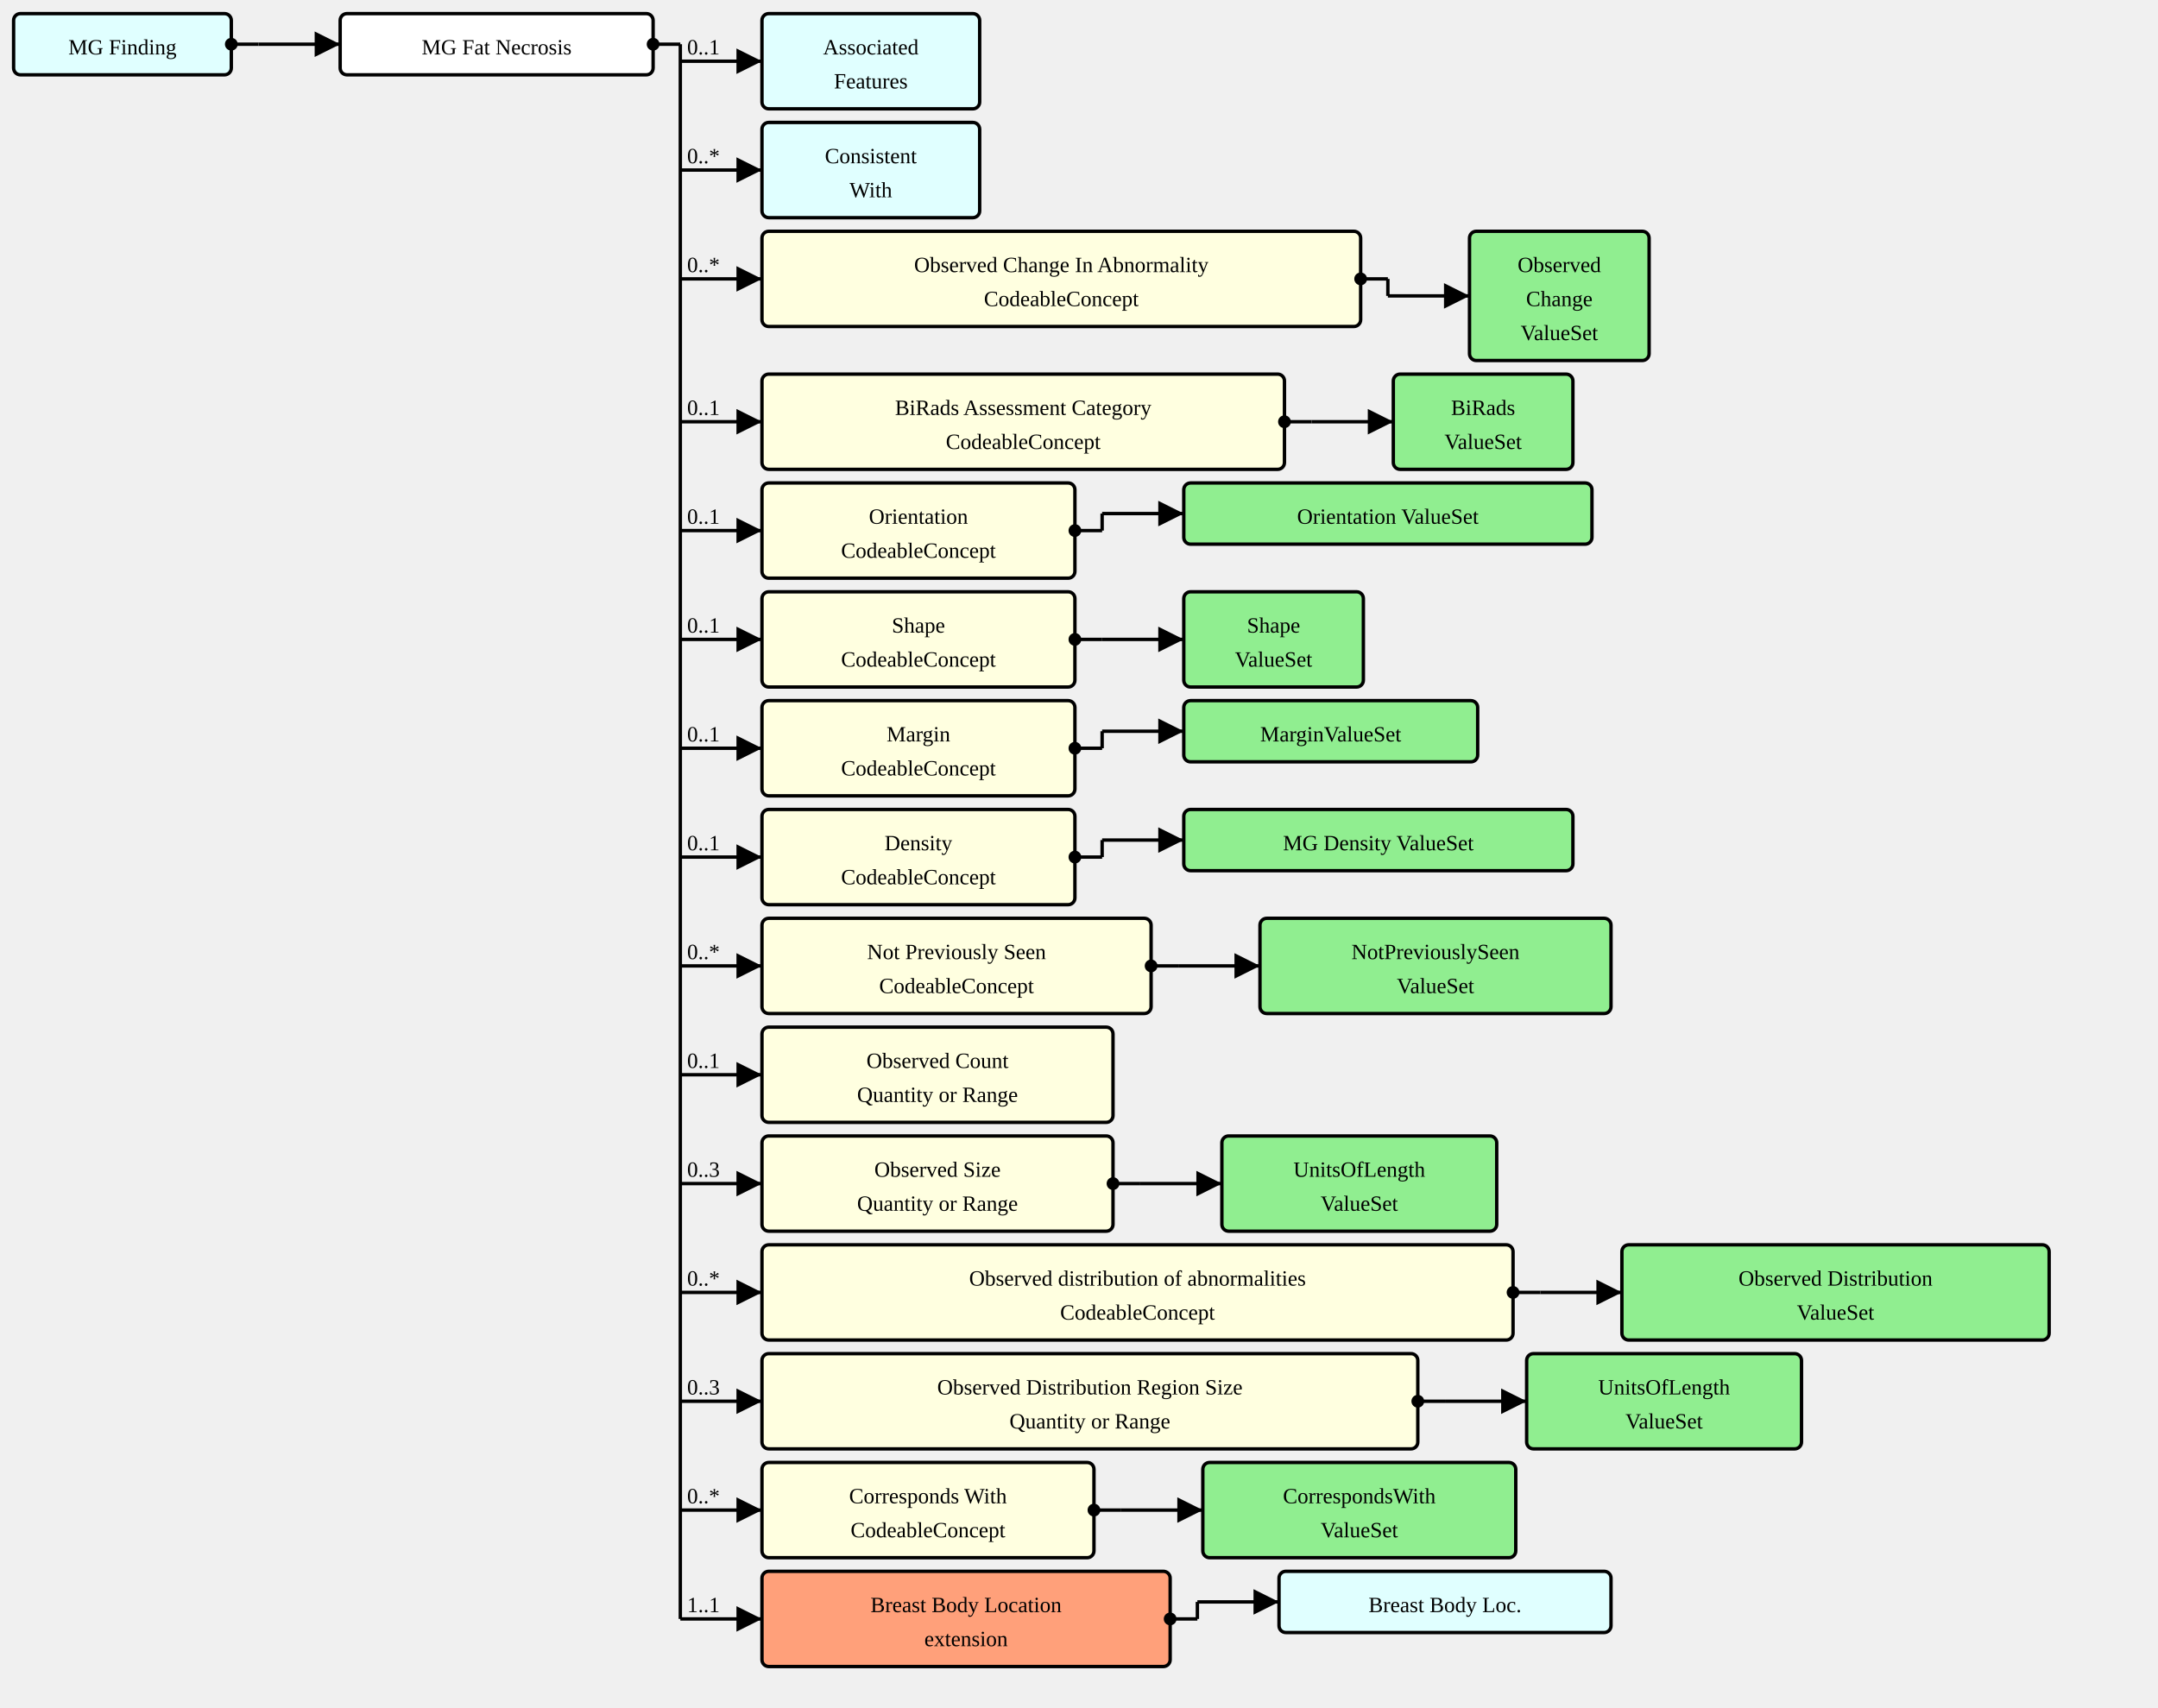
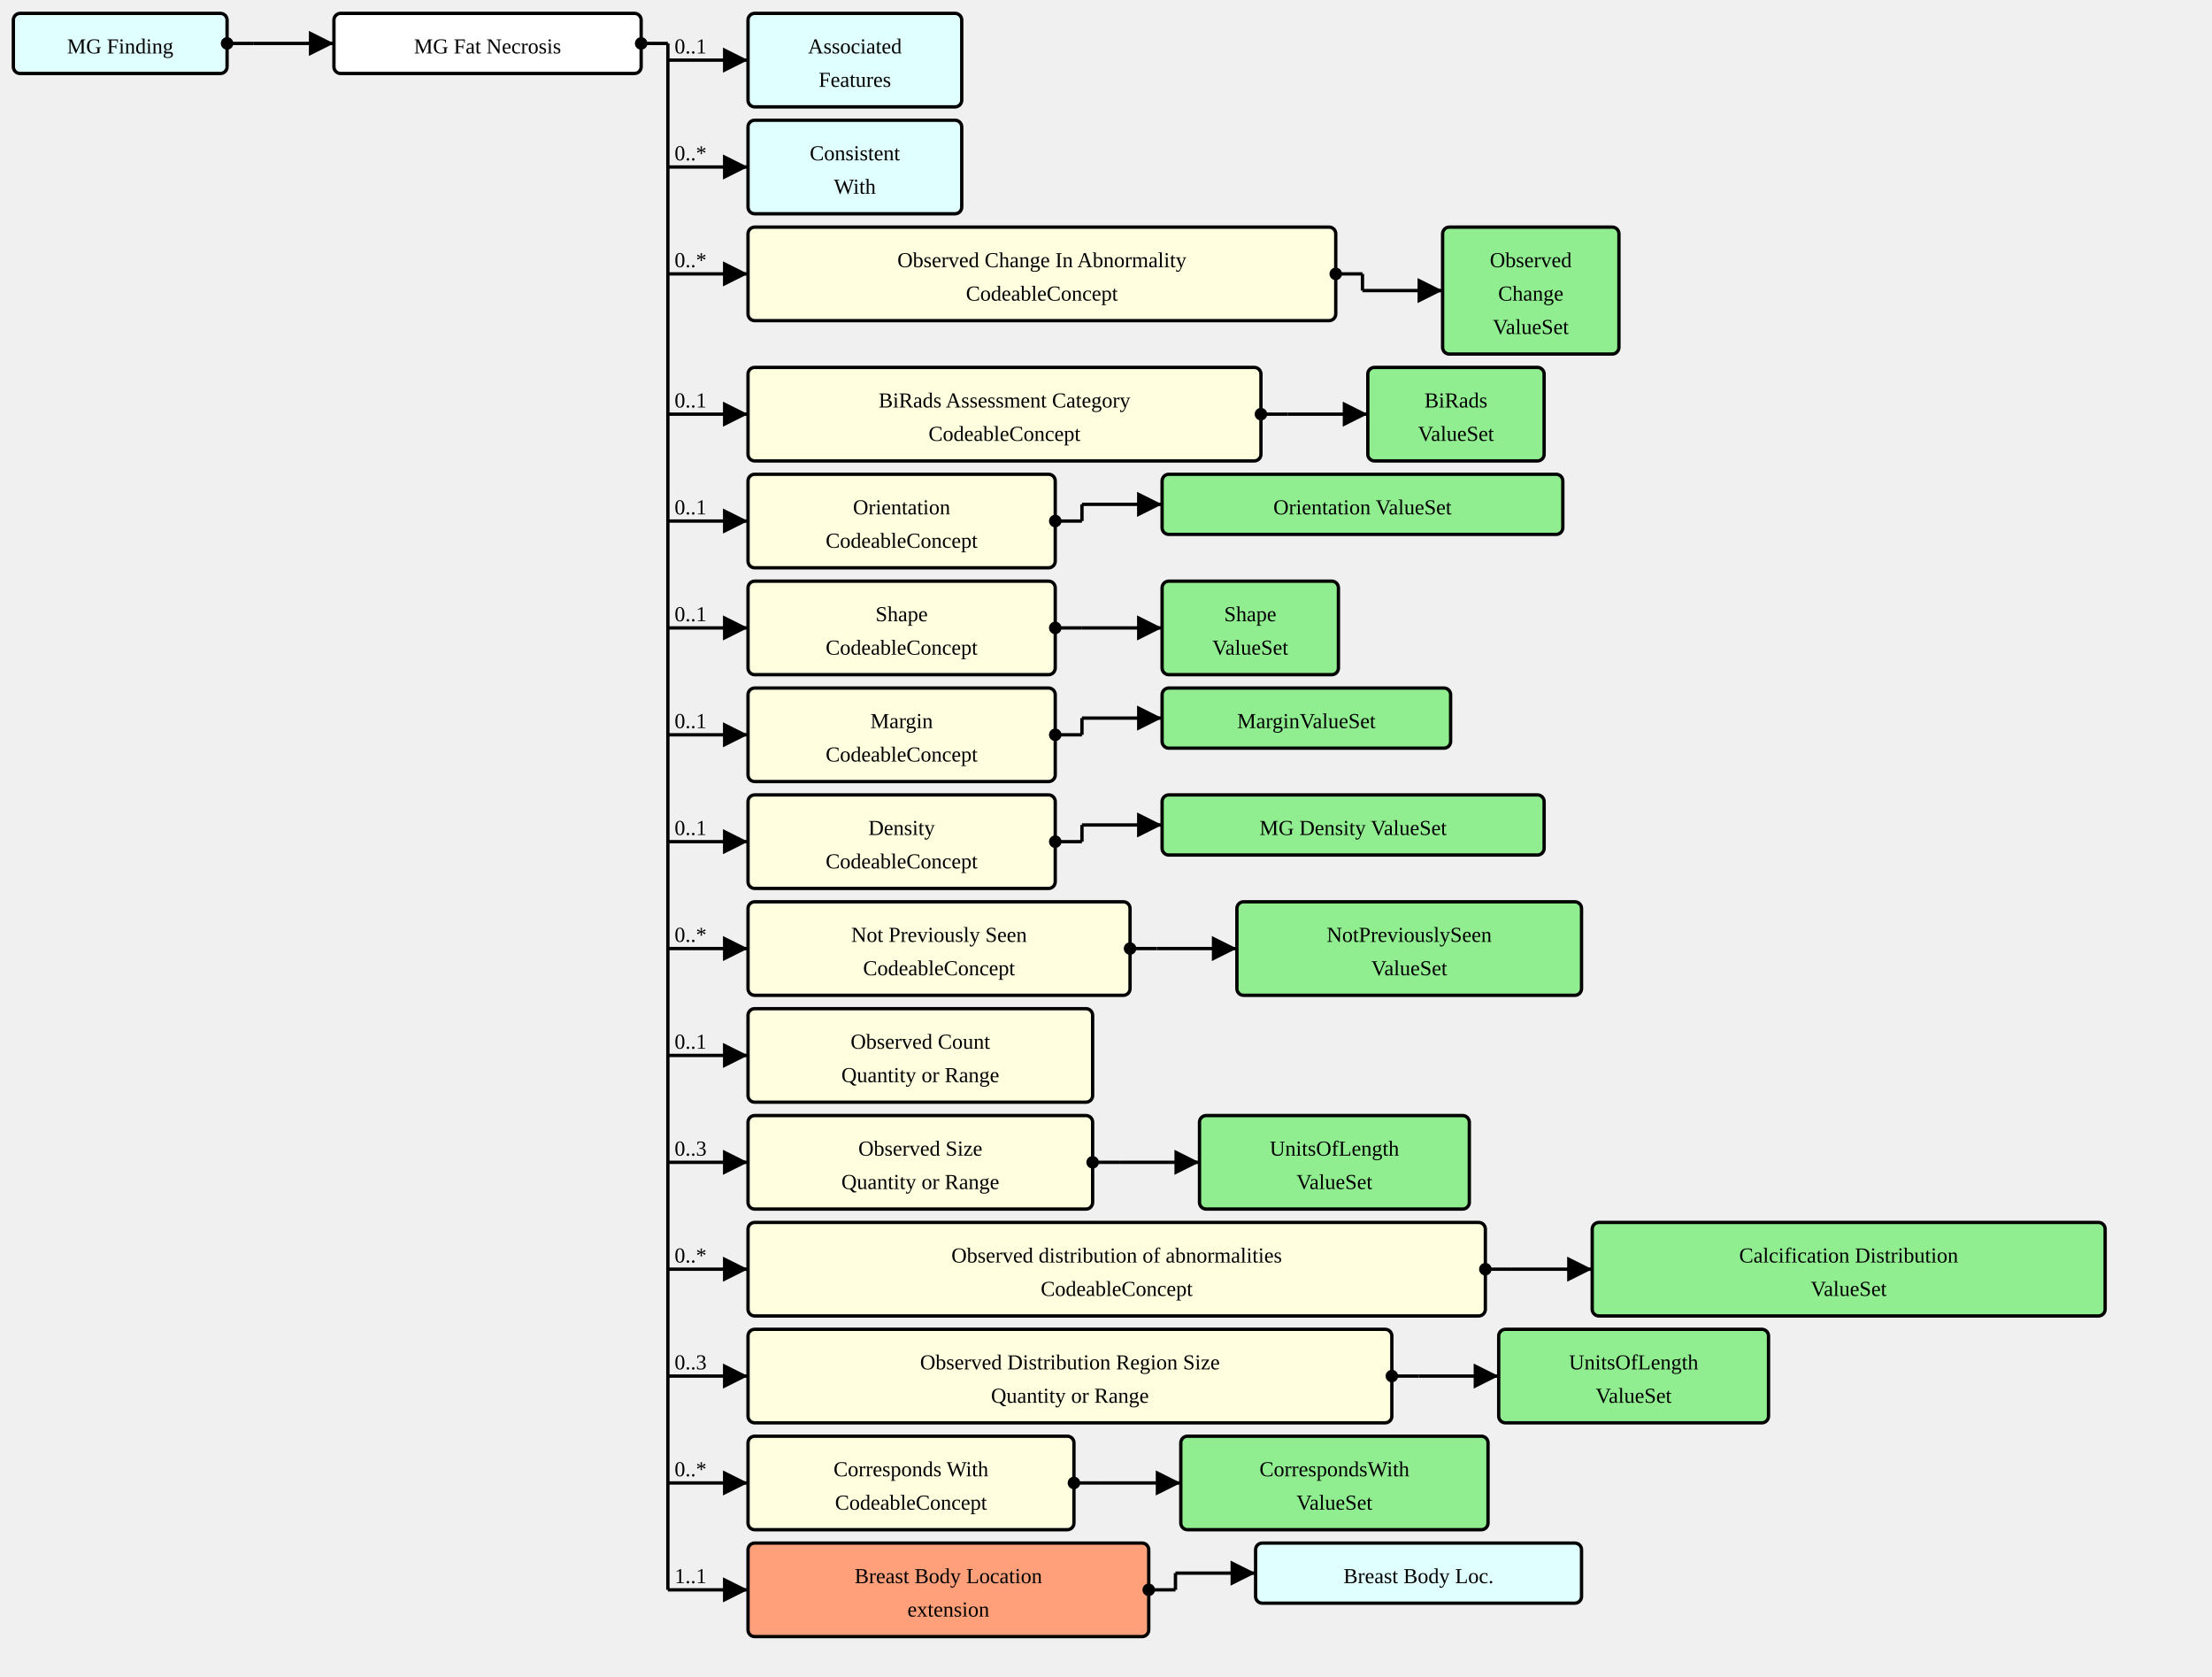
- <svg xmlns="http://www.w3.org/2000/svg" version="1.1" width="1189.5" height="941.25">
+ <svg xmlns="http://www.w3.org/2000/svg" version="1.1" width="1242" height="941.25">
  <defs>
    <marker id="arrowStart" markerWidth="3.75" markerHeight="3.75" markerUnits="px" refX="1.875" refY="1.875">
      <circle fill="Black" stroke-width="0" cx="1.875" cy="1.875" r="1.875" />
    </marker>
    <marker id="arrowEnd" markerWidth="7.5" markerHeight="7.5" markerUnits="px" refX="7.5" refY="3.75">
      <polygon fill="Black" stroke-width="0" points="0 0 7.5 3.75 0 7.5" />
    </marker>
  </defs>
  <g>
    <g transform="translate(7.5 7.5)">
      <a href="./StructureDefinition-MGFinding.html" target="_top">
        <rect fill="LightCyan" stroke="Black" stroke-width="1.875" x="0" y="0" width="120" height="33.75" rx="3.75" ry="3.75" />
      </a>
      <a href="./StructureDefinition-MGFinding.html" target="_top">
        <text x="60" y="22.5" text-anchor="middle">MG Finding</text>
      </a>
    </g>
    <line stroke="Black" stroke-width="1.875" marker-end="url(#arrowEnd)" x1="142.5" y1="24.375" x2="187.5" y2="24.375" />
    <text x="146.25" y="20.625" text-anchor="left" />
    <line stroke="Black" stroke-width="1.875" marker-start="url(#arrowStart)" x1="127.5" y1="24.375" x2="142.5" y2="24.375" />
    <line stroke="Black" stroke-width="1.875" x1="142.5" y1="24.375" x2="142.5" y2="24.375" />
  </g>
  <g>
    <g transform="translate(187.5 7.5)">
      <rect fill="White" stroke="Black" stroke-width="1.875" x="0" y="0" width="172.5" height="33.75" rx="3.75" ry="3.75" />
      <text x="86.25" y="22.5" text-anchor="middle">MG Fat Necrosis</text>
    </g>
    <line stroke="Black" stroke-width="1.875" marker-end="url(#arrowEnd)" x1="375" y1="33.75" x2="420" y2="33.75" />
    <text x="378.75" y="30" text-anchor="left">0..1</text>
    <line stroke="Black" stroke-width="1.875" marker-end="url(#arrowEnd)" x1="375" y1="93.75" x2="420" y2="93.75" />
    <text x="378.75" y="90" text-anchor="left">0..*</text>
    <line stroke="Black" stroke-width="1.875" marker-end="url(#arrowEnd)" x1="375" y1="153.75" x2="420" y2="153.75" />
    <text x="378.75" y="150" text-anchor="left">0..*</text>
    <line stroke="Black" stroke-width="1.875" marker-end="url(#arrowEnd)" x1="375" y1="232.5" x2="420" y2="232.5" />
    <text x="378.75" y="228.75" text-anchor="left">0..1</text>
    <line stroke="Black" stroke-width="1.875" marker-end="url(#arrowEnd)" x1="375" y1="292.5" x2="420" y2="292.5" />
    <text x="378.75" y="288.75" text-anchor="left">0..1</text>
    <line stroke="Black" stroke-width="1.875" marker-end="url(#arrowEnd)" x1="375" y1="352.5" x2="420" y2="352.5" />
    <text x="378.75" y="348.75" text-anchor="left">0..1</text>
    <line stroke="Black" stroke-width="1.875" marker-end="url(#arrowEnd)" x1="375" y1="412.5" x2="420" y2="412.5" />
    <text x="378.75" y="408.75" text-anchor="left">0..1</text>
    <line stroke="Black" stroke-width="1.875" marker-end="url(#arrowEnd)" x1="375" y1="472.5" x2="420" y2="472.5" />
    <text x="378.75" y="468.75" text-anchor="left">0..1</text>
    <line stroke="Black" stroke-width="1.875" marker-end="url(#arrowEnd)" x1="375" y1="532.5" x2="420" y2="532.5" />
    <text x="378.75" y="528.75" text-anchor="left">0..*</text>
    <line stroke="Black" stroke-width="1.875" marker-end="url(#arrowEnd)" x1="375" y1="592.5" x2="420" y2="592.5" />
    <text x="378.75" y="588.75" text-anchor="left">0..1</text>
    <line stroke="Black" stroke-width="1.875" marker-end="url(#arrowEnd)" x1="375" y1="652.5" x2="420" y2="652.5" />
    <text x="378.75" y="648.75" text-anchor="left">0..3</text>
    <line stroke="Black" stroke-width="1.875" marker-end="url(#arrowEnd)" x1="375" y1="712.5" x2="420" y2="712.5" />
    <text x="378.75" y="708.75" text-anchor="left">0..*</text>
    <line stroke="Black" stroke-width="1.875" marker-end="url(#arrowEnd)" x1="375" y1="772.5" x2="420" y2="772.5" />
    <text x="378.75" y="768.75" text-anchor="left">0..3</text>
    <line stroke="Black" stroke-width="1.875" marker-end="url(#arrowEnd)" x1="375" y1="832.5" x2="420" y2="832.5" />
    <text x="378.75" y="828.75" text-anchor="left">0..*</text>
    <line stroke="Black" stroke-width="1.875" marker-end="url(#arrowEnd)" x1="375" y1="892.5" x2="420" y2="892.5" />
    <text x="378.75" y="888.75" text-anchor="left">1..1</text>
    <line stroke="Black" stroke-width="1.875" marker-start="url(#arrowStart)" x1="360" y1="24.375" x2="375" y2="24.375" />
    <line stroke="Black" stroke-width="1.875" x1="375" y1="24.375" x2="375" y2="892.5" />
  </g>
  <g>
    <g transform="translate(420 7.5)">
      <a href="./StructureDefinition-AssociatedFeatures.html" target="_top">
        <rect fill="LightCyan" stroke="Black" stroke-width="1.875" x="0" y="0" width="120" height="52.5" rx="3.75" ry="3.75" />
      </a>
      <a href="./StructureDefinition-AssociatedFeatures.html" target="_top">
        <text x="60" y="22.5" text-anchor="middle">Associated</text>
      </a>
      <a href="./StructureDefinition-AssociatedFeatures.html" target="_top">
        <text x="60" y="41.25" text-anchor="middle">Features</text>
      </a>
    </g>
  </g>
  <g>
    <g transform="translate(420 67.5)">
      <a href="./StructureDefinition-ConsistentWith.html" target="_top">
        <rect fill="LightCyan" stroke="Black" stroke-width="1.875" x="0" y="0" width="120" height="52.5" rx="3.75" ry="3.75" />
      </a>
      <a href="./StructureDefinition-ConsistentWith.html" target="_top">
        <text x="60" y="22.5" text-anchor="middle">Consistent</text>
      </a>
      <a href="./StructureDefinition-ConsistentWith.html" target="_top">
        <text x="60" y="41.25" text-anchor="middle">With</text>
      </a>
    </g>
  </g>
  <g>
    <g transform="translate(420 127.5)">
      <a href="StructureDefinition-MGAbnormalityFatNecrosis-definitions.html#Observation.component:obsChanges" target="_top">
        <rect fill="LightYellow" stroke="Black" stroke-width="1.875" x="0" y="0" width="330" height="52.5" rx="3.75" ry="3.75" />
      </a>
      <a href="StructureDefinition-MGAbnormalityFatNecrosis-definitions.html#Observation.component:obsChanges" target="_top">
        <text x="165" y="22.5" text-anchor="middle">Observed Change In Abnormality</text>
      </a>
      <a href="StructureDefinition-MGAbnormalityFatNecrosis-definitions.html#Observation.component:obsChanges" target="_top">
        <text x="165" y="41.25" text-anchor="middle">CodeableConcept</text>
      </a>
    </g>
    <line stroke="Black" stroke-width="1.875" marker-end="url(#arrowEnd)" x1="765" y1="163.125" x2="810" y2="163.125" />
    <line stroke="Black" stroke-width="1.875" marker-start="url(#arrowStart)" x1="750" y1="153.75" x2="765" y2="153.75" />
    <line stroke="Black" stroke-width="1.875" x1="765" y1="153.75" x2="765" y2="163.125" />
  </g>
  <g>
    <g transform="translate(810 127.5)">
      <a href="./ValueSet-ObservedChangesVS.html" target="_top">
        <rect fill="LightGreen" stroke="Black" stroke-width="1.875" x="0" y="0" width="99" height="71.25" rx="3.75" ry="3.75" />
      </a>
      <a href="./ValueSet-ObservedChangesVS.html" target="_top">
        <text x="49.5" y="22.5" text-anchor="middle">Observed</text>
      </a>
      <a href="./ValueSet-ObservedChangesVS.html" target="_top">
        <text x="49.5" y="41.25" text-anchor="middle">Change</text>
      </a>
      <a href="./ValueSet-ObservedChangesVS.html" target="_top">
        <text x="49.5" y="60" text-anchor="middle">ValueSet</text>
      </a>
    </g>
  </g>
  <g>
    <g transform="translate(420 206.25)">
      <a href="StructureDefinition-MGAbnormalityFatNecrosis-definitions.html#Observation.component:biRadsAssessmentCategory" target="_top">
        <rect fill="LightYellow" stroke="Black" stroke-width="1.875" x="0" y="0" width="288" height="52.5" rx="3.75" ry="3.75" />
      </a>
      <a href="StructureDefinition-MGAbnormalityFatNecrosis-definitions.html#Observation.component:biRadsAssessmentCategory" target="_top">
        <text x="144" y="22.5" text-anchor="middle">BiRads Assessment Category</text>
      </a>
      <a href="StructureDefinition-MGAbnormalityFatNecrosis-definitions.html#Observation.component:biRadsAssessmentCategory" target="_top">
        <text x="144" y="41.25" text-anchor="middle">CodeableConcept</text>
      </a>
    </g>
    <line stroke="Black" stroke-width="1.875" marker-end="url(#arrowEnd)" x1="723" y1="232.5" x2="768" y2="232.5" />
    <line stroke="Black" stroke-width="1.875" marker-start="url(#arrowStart)" x1="708" y1="232.5" x2="723" y2="232.5" />
    <line stroke="Black" stroke-width="1.875" x1="723" y1="232.5" x2="723" y2="232.5" />
  </g>
  <g>
    <g transform="translate(767.9999 206.25)">
      <a href="./ValueSet-BiRadsAssessmentCategoriesVS.html" target="_top">
        <rect fill="LightGreen" stroke="Black" stroke-width="1.875" x="0" y="0" width="99" height="52.5" rx="3.75" ry="3.75" />
      </a>
      <a href="./ValueSet-BiRadsAssessmentCategoriesVS.html" target="_top">
        <text x="49.5" y="22.5" text-anchor="middle">BiRads</text>
      </a>
      <a href="./ValueSet-BiRadsAssessmentCategoriesVS.html" target="_top">
        <text x="49.5" y="41.25" text-anchor="middle">ValueSet</text>
      </a>
    </g>
  </g>
  <g>
    <g transform="translate(420 266.25)">
      <a href="StructureDefinition-MGAbnormalityFatNecrosis-definitions.html#Observation.component:orientation" target="_top">
        <rect fill="LightYellow" stroke="Black" stroke-width="1.875" x="0" y="0" width="172.5" height="52.5" rx="3.75" ry="3.75" />
      </a>
      <a href="StructureDefinition-MGAbnormalityFatNecrosis-definitions.html#Observation.component:orientation" target="_top">
        <text x="86.25" y="22.5" text-anchor="middle">Orientation</text>
      </a>
      <a href="StructureDefinition-MGAbnormalityFatNecrosis-definitions.html#Observation.component:orientation" target="_top">
        <text x="86.25" y="41.25" text-anchor="middle">CodeableConcept</text>
      </a>
    </g>
    <line stroke="Black" stroke-width="1.875" marker-end="url(#arrowEnd)" x1="607.5" y1="283.125" x2="652.5" y2="283.125" />
    <line stroke="Black" stroke-width="1.875" marker-start="url(#arrowStart)" x1="592.5" y1="292.5" x2="607.5" y2="292.5" />
    <line stroke="Black" stroke-width="1.875" x1="607.5" y1="283.125" x2="607.5" y2="292.5" />
  </g>
  <g>
    <g transform="translate(652.5 266.25)">
      <a href="./ValueSet-OrientationVS.html" target="_top">
        <rect fill="LightGreen" stroke="Black" stroke-width="1.875" x="0" y="0" width="225" height="33.75" rx="3.75" ry="3.75" />
      </a>
      <a href="./ValueSet-OrientationVS.html" target="_top">
        <text x="112.5" y="22.5" text-anchor="middle">Orientation ValueSet</text>
      </a>
    </g>
  </g>
  <g>
    <g transform="translate(420 326.25)">
      <a href="StructureDefinition-MGAbnormalityFatNecrosis-definitions.html#Observation.component:shape" target="_top">
        <rect fill="LightYellow" stroke="Black" stroke-width="1.875" x="0" y="0" width="172.5" height="52.5" rx="3.75" ry="3.75" />
      </a>
      <a href="StructureDefinition-MGAbnormalityFatNecrosis-definitions.html#Observation.component:shape" target="_top">
        <text x="86.25" y="22.5" text-anchor="middle">Shape</text>
      </a>
      <a href="StructureDefinition-MGAbnormalityFatNecrosis-definitions.html#Observation.component:shape" target="_top">
        <text x="86.25" y="41.25" text-anchor="middle">CodeableConcept</text>
      </a>
    </g>
    <line stroke="Black" stroke-width="1.875" marker-end="url(#arrowEnd)" x1="607.5" y1="352.5" x2="652.5" y2="352.5" />
    <line stroke="Black" stroke-width="1.875" marker-start="url(#arrowStart)" x1="592.5" y1="352.5" x2="607.5" y2="352.5" />
    <line stroke="Black" stroke-width="1.875" x1="607.5" y1="352.5" x2="607.5" y2="352.5" />
  </g>
  <g>
    <g transform="translate(652.5 326.25)">
      <a href="./ValueSet-ShapeVS.html" target="_top">
        <rect fill="LightGreen" stroke="Black" stroke-width="1.875" x="0" y="0" width="99" height="52.5" rx="3.75" ry="3.75" />
      </a>
      <a href="./ValueSet-ShapeVS.html" target="_top">
        <text x="49.5" y="22.5" text-anchor="middle">Shape</text>
      </a>
      <a href="./ValueSet-ShapeVS.html" target="_top">
        <text x="49.5" y="41.25" text-anchor="middle">ValueSet</text>
      </a>
    </g>
  </g>
  <g>
    <g transform="translate(420 386.25)">
      <a href="StructureDefinition-MGAbnormalityFatNecrosis-definitions.html#Observation.component:margin" target="_top">
        <rect fill="LightYellow" stroke="Black" stroke-width="1.875" x="0" y="0" width="172.5" height="52.5" rx="3.75" ry="3.75" />
      </a>
      <a href="StructureDefinition-MGAbnormalityFatNecrosis-definitions.html#Observation.component:margin" target="_top">
        <text x="86.25" y="22.5" text-anchor="middle">Margin</text>
      </a>
      <a href="StructureDefinition-MGAbnormalityFatNecrosis-definitions.html#Observation.component:margin" target="_top">
        <text x="86.25" y="41.25" text-anchor="middle">CodeableConcept</text>
      </a>
    </g>
    <line stroke="Black" stroke-width="1.875" marker-end="url(#arrowEnd)" x1="607.5" y1="403.125" x2="652.5" y2="403.125" />
    <line stroke="Black" stroke-width="1.875" marker-start="url(#arrowStart)" x1="592.5" y1="412.5" x2="607.5" y2="412.5" />
    <line stroke="Black" stroke-width="1.875" x1="607.5" y1="403.125" x2="607.5" y2="412.5" />
  </g>
  <g>
    <g transform="translate(652.5 386.25)">
      <a href="./ValueSet-MarginVS.html" target="_top">
        <rect fill="LightGreen" stroke="Black" stroke-width="1.875" x="0" y="0" width="162" height="33.75" rx="3.75" ry="3.75" />
      </a>
      <a href="./ValueSet-MarginVS.html" target="_top">
        <text x="81" y="22.5" text-anchor="middle">MarginValueSet</text>
      </a>
    </g>
  </g>
  <g>
    <g transform="translate(420 446.25)">
      <a href="StructureDefinition-MGAbnormalityFatNecrosis-definitions.html#Observation.component:mgDensity" target="_top">
        <rect fill="LightYellow" stroke="Black" stroke-width="1.875" x="0" y="0" width="172.5" height="52.5" rx="3.75" ry="3.75" />
      </a>
      <a href="StructureDefinition-MGAbnormalityFatNecrosis-definitions.html#Observation.component:mgDensity" target="_top">
        <text x="86.25" y="22.5" text-anchor="middle">Density</text>
      </a>
      <a href="StructureDefinition-MGAbnormalityFatNecrosis-definitions.html#Observation.component:mgDensity" target="_top">
        <text x="86.25" y="41.25" text-anchor="middle">CodeableConcept</text>
      </a>
    </g>
    <line stroke="Black" stroke-width="1.875" marker-end="url(#arrowEnd)" x1="607.5" y1="463.125" x2="652.5" y2="463.125" />
    <line stroke="Black" stroke-width="1.875" marker-start="url(#arrowStart)" x1="592.5" y1="472.5" x2="607.5" y2="472.5" />
    <line stroke="Black" stroke-width="1.875" x1="607.5" y1="463.125" x2="607.5" y2="472.5" />
  </g>
  <g>
    <g transform="translate(652.5 446.25)">
      <a href="./ValueSet-MGDensityVS.html" target="_top">
        <rect fill="LightGreen" stroke="Black" stroke-width="1.875" x="0" y="0" width="214.5" height="33.75" rx="3.75" ry="3.75" />
      </a>
      <a href="./ValueSet-MGDensityVS.html" target="_top">
        <text x="107.25" y="22.5" text-anchor="middle">MG Density ValueSet</text>
      </a>
    </g>
  </g>
  <g>
    <g transform="translate(420 506.25)">
      <a href="StructureDefinition-MGAbnormalityFatNecrosis-definitions.html#Observation.component:notPreviouslySeen" target="_top">
        <rect fill="LightYellow" stroke="Black" stroke-width="1.875" x="0" y="0" width="214.5" height="52.5" rx="3.75" ry="3.75" />
      </a>
      <a href="StructureDefinition-MGAbnormalityFatNecrosis-definitions.html#Observation.component:notPreviouslySeen" target="_top">
        <text x="107.25" y="22.5" text-anchor="middle">Not Previously Seen</text>
      </a>
      <a href="StructureDefinition-MGAbnormalityFatNecrosis-definitions.html#Observation.component:notPreviouslySeen" target="_top">
        <text x="107.25" y="41.25" text-anchor="middle">CodeableConcept</text>
      </a>
    </g>
    <line stroke="Black" stroke-width="1.875" marker-end="url(#arrowEnd)" x1="649.5" y1="532.5" x2="694.5" y2="532.5" />
    <line stroke="Black" stroke-width="1.875" marker-start="url(#arrowStart)" x1="634.5" y1="532.5" x2="649.5" y2="532.5" />
    <line stroke="Black" stroke-width="1.875" x1="649.5" y1="532.5" x2="649.5" y2="532.5" />
  </g>
  <g>
    <g transform="translate(694.5 506.25)">
      <a href="./ValueSet-NotPreviouslySeenVS.html" target="_top">
        <rect fill="LightGreen" stroke="Black" stroke-width="1.875" x="0" y="0" width="193.5" height="52.5" rx="3.75" ry="3.75" />
      </a>
      <a href="./ValueSet-NotPreviouslySeenVS.html" target="_top">
        <text x="96.75" y="22.5" text-anchor="middle">NotPreviouslySeen</text>
      </a>
      <a href="./ValueSet-NotPreviouslySeenVS.html" target="_top">
        <text x="96.75" y="41.25" text-anchor="middle">ValueSet</text>
      </a>
    </g>
  </g>
  <g>
    <g transform="translate(420 566.25)">
      <a href="StructureDefinition-MGAbnormalityFatNecrosis-definitions.html#Observation.component:obsCount" target="_top">
        <rect fill="LightYellow" stroke="Black" stroke-width="1.875" x="0" y="0" width="193.5" height="52.5" rx="3.75" ry="3.75" />
      </a>
      <a href="StructureDefinition-MGAbnormalityFatNecrosis-definitions.html#Observation.component:obsCount" target="_top">
        <text x="96.75" y="22.5" text-anchor="middle">Observed Count</text>
      </a>
      <a href="StructureDefinition-MGAbnormalityFatNecrosis-definitions.html#Observation.component:obsCount" target="_top">
        <text x="96.75" y="41.25" text-anchor="middle">Quantity or Range</text>
      </a>
    </g>
  </g>
  <g>
    <g transform="translate(420 626.25)">
      <a href="StructureDefinition-MGAbnormalityFatNecrosis-definitions.html#Observation.component:obsSize" target="_top">
        <rect fill="LightYellow" stroke="Black" stroke-width="1.875" x="0" y="0" width="193.5" height="52.5" rx="3.75" ry="3.75" />
      </a>
      <a href="StructureDefinition-MGAbnormalityFatNecrosis-definitions.html#Observation.component:obsSize" target="_top">
        <text x="96.75" y="22.5" text-anchor="middle">Observed Size</text>
      </a>
      <a href="StructureDefinition-MGAbnormalityFatNecrosis-definitions.html#Observation.component:obsSize" target="_top">
        <text x="96.75" y="41.25" text-anchor="middle">Quantity or Range</text>
      </a>
    </g>
    <line stroke="Black" stroke-width="1.875" marker-end="url(#arrowEnd)" x1="628.5" y1="652.5" x2="673.5" y2="652.5" />
    <line stroke="Black" stroke-width="1.875" marker-start="url(#arrowStart)" x1="613.5" y1="652.5" x2="628.5" y2="652.5" />
    <line stroke="Black" stroke-width="1.875" x1="628.5" y1="652.5" x2="628.5" y2="652.5" />
  </g>
  <g>
    <g transform="translate(673.5 626.25)">
      <a href="./ValueSet-UnitsOfLengthVS.html" target="_top">
        <rect fill="LightGreen" stroke="Black" stroke-width="1.875" x="0" y="0" width="151.5" height="52.5" rx="3.75" ry="3.75" />
      </a>
      <a href="./ValueSet-UnitsOfLengthVS.html" target="_top">
        <text x="75.75" y="22.5" text-anchor="middle">UnitsOfLength</text>
      </a>
      <a href="./ValueSet-UnitsOfLengthVS.html" target="_top">
        <text x="75.75" y="41.25" text-anchor="middle">ValueSet</text>
      </a>
    </g>
  </g>
  <g>
    <g transform="translate(420 686.25)">
      <a href="StructureDefinition-MGAbnormalityFatNecrosis-definitions.html#Observation.component:obsDistribution" target="_top">
        <rect fill="LightYellow" stroke="Black" stroke-width="1.875" x="0" y="0" width="414" height="52.5" rx="3.75" ry="3.75" />
      </a>
      <a href="StructureDefinition-MGAbnormalityFatNecrosis-definitions.html#Observation.component:obsDistribution" target="_top">
        <text x="207" y="22.5" text-anchor="middle">Observed distribution of abnormalities</text>
      </a>
      <a href="StructureDefinition-MGAbnormalityFatNecrosis-definitions.html#Observation.component:obsDistribution" target="_top">
        <text x="207" y="41.25" text-anchor="middle">CodeableConcept</text>
      </a>
    </g>
    <line stroke="Black" stroke-width="1.875" marker-end="url(#arrowEnd)" x1="849" y1="712.5" x2="894" y2="712.5" />
    <line stroke="Black" stroke-width="1.875" marker-start="url(#arrowStart)" x1="834" y1="712.5" x2="849" y2="712.5" />
    <line stroke="Black" stroke-width="1.875" x1="849" y1="712.5" x2="849" y2="712.5" />
  </g>
  <g>
    <g transform="translate(894 686.25)">
-       <a href="./ValueSet-ObservedDistributionVS.html" target="_top">
-         <rect fill="LightGreen" stroke="Black" stroke-width="1.875" x="0" y="0" width="235.5" height="52.5" rx="3.75" ry="3.75" />
-       </a>
-       <a href="./ValueSet-ObservedDistributionVS.html" target="_top">
-         <text x="117.75" y="22.5" text-anchor="middle">Observed Distribution</text>
-       </a>
-       <a href="./ValueSet-ObservedDistributionVS.html" target="_top">
-         <text x="117.75" y="41.25" text-anchor="middle">ValueSet</text>
+       <a href="./ValueSet-CalcificationDistributionVS.html" target="_top">
+         <rect fill="LightGreen" stroke="Black" stroke-width="1.875" x="0" y="0" width="288" height="52.5" rx="3.75" ry="3.75" />
+       </a>
+       <a href="./ValueSet-CalcificationDistributionVS.html" target="_top">
+         <text x="144" y="22.5" text-anchor="middle">Calcification Distribution</text>
+       </a>
+       <a href="./ValueSet-CalcificationDistributionVS.html" target="_top">
+         <text x="144" y="41.25" text-anchor="middle">ValueSet</text>
      </a>
    </g>
  </g>
  <g>
    <g transform="translate(420 746.25)">
      <a href="StructureDefinition-MGAbnormalityFatNecrosis-definitions.html#Observation.component:obsDistRegionSize" target="_top">
        <rect fill="LightYellow" stroke="Black" stroke-width="1.875" x="0" y="0" width="361.5" height="52.5" rx="3.75" ry="3.75" />
      </a>
      <a href="StructureDefinition-MGAbnormalityFatNecrosis-definitions.html#Observation.component:obsDistRegionSize" target="_top">
        <text x="180.75" y="22.5" text-anchor="middle">Observed Distribution Region Size</text>
      </a>
      <a href="StructureDefinition-MGAbnormalityFatNecrosis-definitions.html#Observation.component:obsDistRegionSize" target="_top">
        <text x="180.75" y="41.25" text-anchor="middle">Quantity or Range</text>
      </a>
    </g>
    <line stroke="Black" stroke-width="1.875" marker-end="url(#arrowEnd)" x1="796.5" y1="772.5" x2="841.5" y2="772.5" />
    <line stroke="Black" stroke-width="1.875" marker-start="url(#arrowStart)" x1="781.5" y1="772.5" x2="796.5" y2="772.5" />
    <line stroke="Black" stroke-width="1.875" x1="796.5" y1="772.5" x2="796.5" y2="772.5" />
  </g>
  <g>
    <g transform="translate(841.5 746.25)">
      <a href="./ValueSet-UnitsOfLengthVS.html" target="_top">
        <rect fill="LightGreen" stroke="Black" stroke-width="1.875" x="0" y="0" width="151.5" height="52.5" rx="3.75" ry="3.75" />
      </a>
      <a href="./ValueSet-UnitsOfLengthVS.html" target="_top">
        <text x="75.75" y="22.5" text-anchor="middle">UnitsOfLength</text>
      </a>
      <a href="./ValueSet-UnitsOfLengthVS.html" target="_top">
        <text x="75.75" y="41.25" text-anchor="middle">ValueSet</text>
      </a>
    </g>
  </g>
  <g>
    <g transform="translate(420 806.25)">
      <a href="StructureDefinition-MGAbnormalityFatNecrosis-definitions.html#Observation.component:correspondsWith" target="_top">
        <rect fill="LightYellow" stroke="Black" stroke-width="1.875" x="0" y="0" width="183" height="52.5" rx="3.75" ry="3.75" />
      </a>
      <a href="StructureDefinition-MGAbnormalityFatNecrosis-definitions.html#Observation.component:correspondsWith" target="_top">
        <text x="91.5" y="22.5" text-anchor="middle">Corresponds With</text>
      </a>
      <a href="StructureDefinition-MGAbnormalityFatNecrosis-definitions.html#Observation.component:correspondsWith" target="_top">
        <text x="91.5" y="41.25" text-anchor="middle">CodeableConcept</text>
      </a>
    </g>
    <line stroke="Black" stroke-width="1.875" marker-end="url(#arrowEnd)" x1="618" y1="832.5" x2="663" y2="832.5" />
    <line stroke="Black" stroke-width="1.875" marker-start="url(#arrowStart)" x1="603" y1="832.5" x2="618" y2="832.5" />
    <line stroke="Black" stroke-width="1.875" x1="618" y1="832.5" x2="618" y2="832.5" />
  </g>
  <g>
    <g transform="translate(663 806.25)">
      <a href="./ValueSet-CorrespondsWithVS.html" target="_top">
        <rect fill="LightGreen" stroke="Black" stroke-width="1.875" x="0" y="0" width="172.5" height="52.5" rx="3.75" ry="3.75" />
      </a>
      <a href="./ValueSet-CorrespondsWithVS.html" target="_top">
        <text x="86.25" y="22.5" text-anchor="middle">CorrespondsWith</text>
      </a>
      <a href="./ValueSet-CorrespondsWithVS.html" target="_top">
        <text x="86.25" y="41.25" text-anchor="middle">ValueSet</text>
      </a>
    </g>
  </g>
  <g>
    <g transform="translate(420 866.25)">
      <a href="StructureDefinition-MGAbnormalityFatNecrosis-definitions.html#Observation.bodySite.extension:breastBodyLocation" target="_top">
        <rect fill="LightSalmon" stroke="Black" stroke-width="1.875" x="0" y="0" width="225" height="52.5" rx="3.75" ry="3.75" />
      </a>
      <a href="StructureDefinition-MGAbnormalityFatNecrosis-definitions.html#Observation.bodySite.extension:breastBodyLocation" target="_top">
        <text x="112.5" y="22.5" text-anchor="middle">Breast Body Location</text>
      </a>
      <a href="StructureDefinition-MGAbnormalityFatNecrosis-definitions.html#Observation.bodySite.extension:breastBodyLocation" target="_top">
        <text x="112.5" y="41.25" text-anchor="middle">extension</text>
      </a>
    </g>
    <line stroke="Black" stroke-width="1.875" marker-end="url(#arrowEnd)" x1="660" y1="883.125" x2="705" y2="883.125" />
    <line stroke="Black" stroke-width="1.875" marker-start="url(#arrowStart)" x1="645" y1="892.5" x2="660" y2="892.5" />
    <line stroke="Black" stroke-width="1.875" x1="660" y1="883.125" x2="660" y2="892.5" />
  </g>
  <g>
    <g transform="translate(705 866.25)">
      <a href="./StructureDefinition-BreastBodyLocationExtension.html" target="_top">
        <rect fill="LightCyan" stroke="Black" stroke-width="1.875" x="0" y="0" width="183" height="33.75" rx="3.75" ry="3.75" />
      </a>
      <a href="./StructureDefinition-BreastBodyLocationExtension.html" target="_top">
        <text x="91.5" y="22.5" text-anchor="middle">Breast Body Loc.</text>
      </a>
    </g>
  </g>
</svg>
